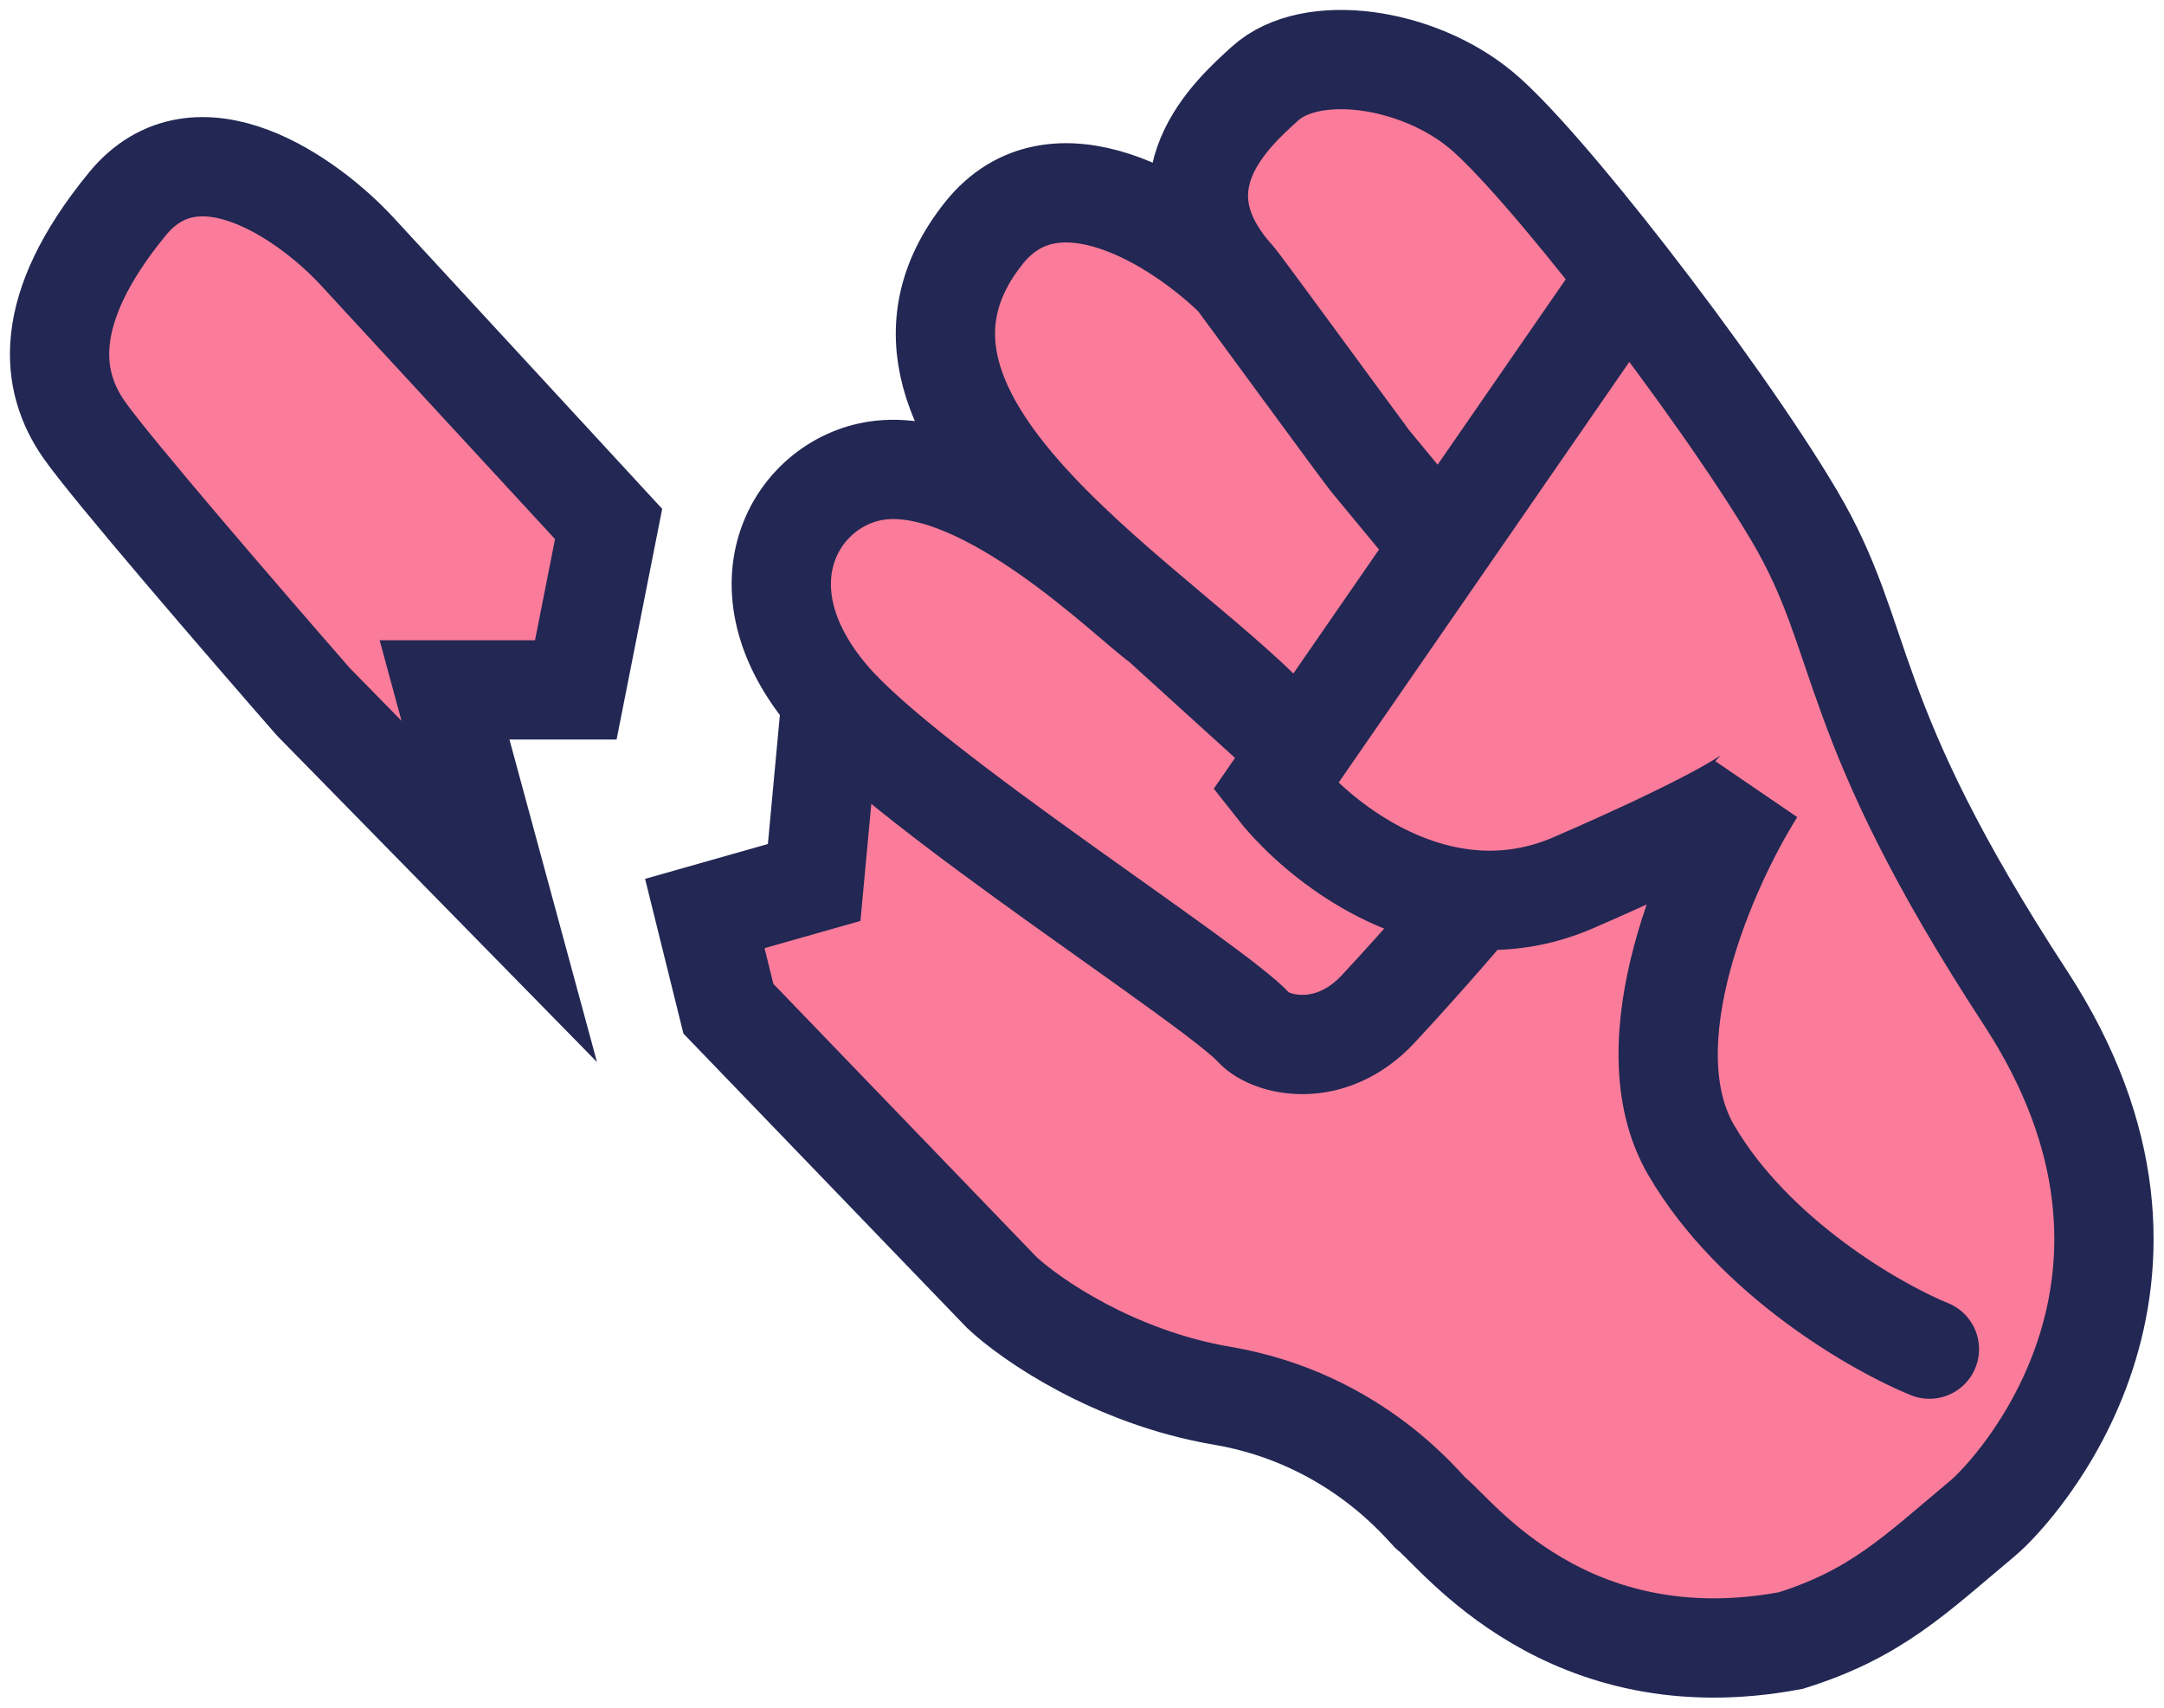
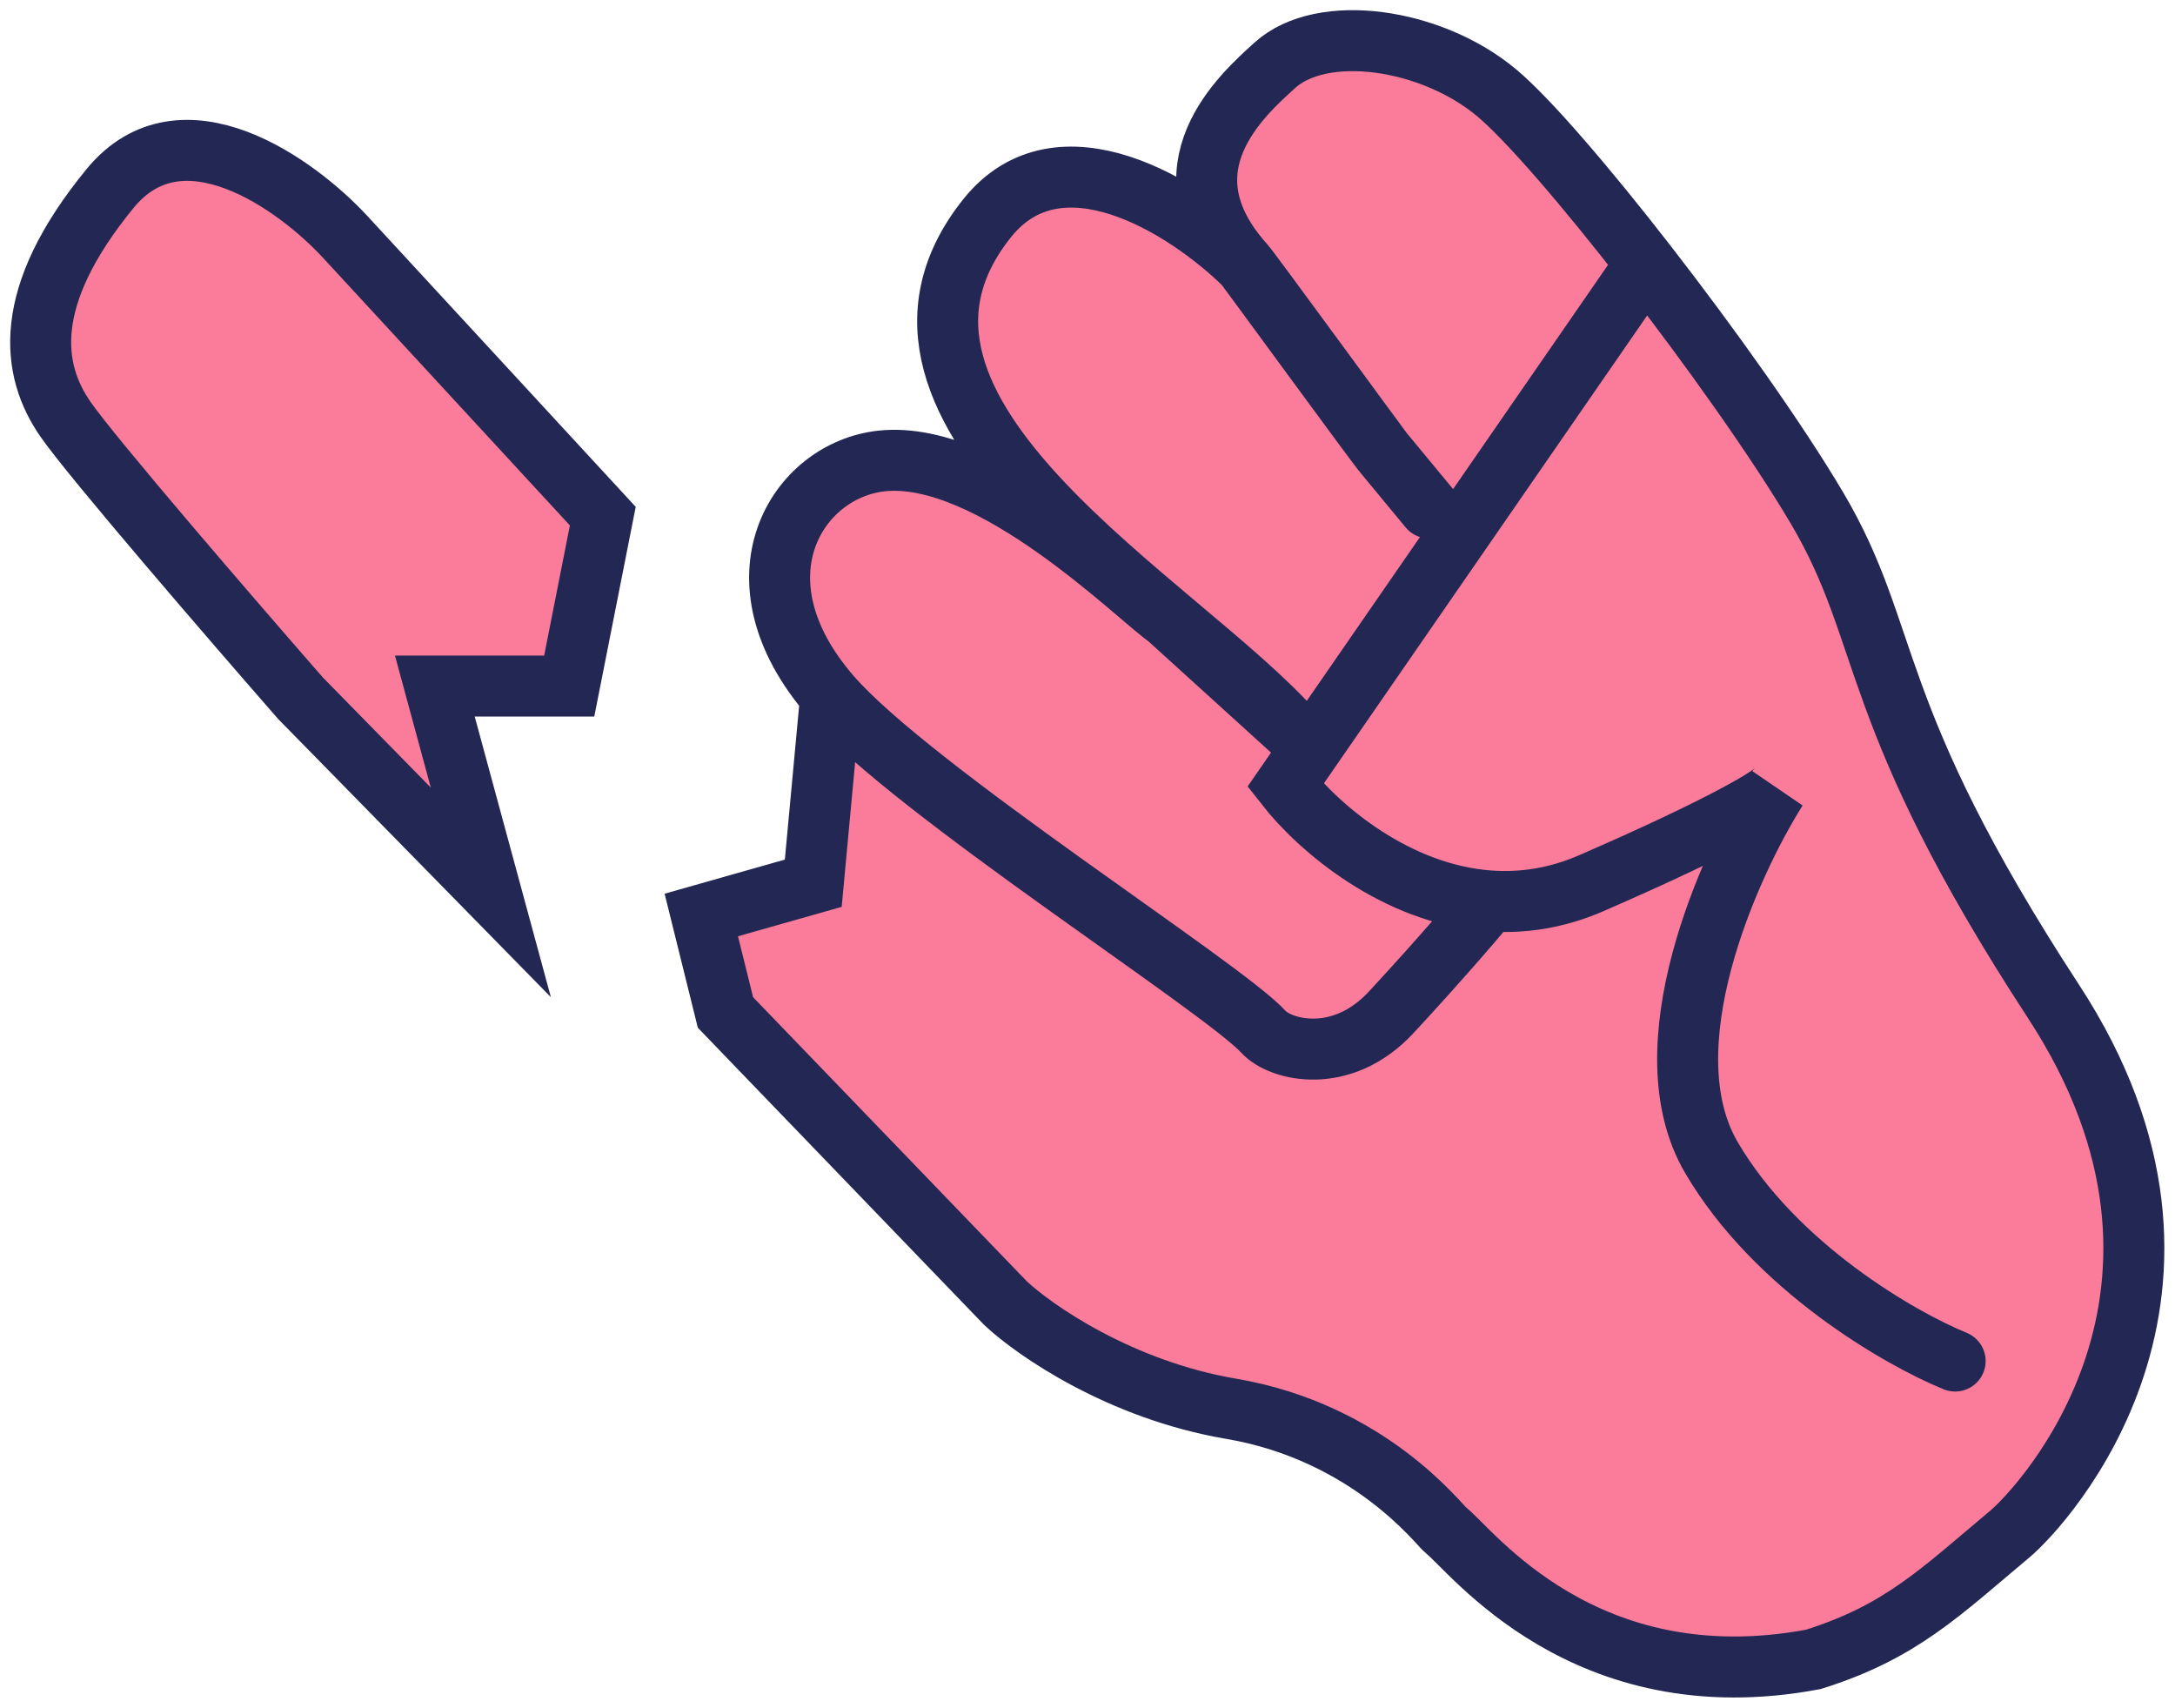
- <svg xmlns="http://www.w3.org/2000/svg" width="109" height="86" viewBox="0 0 109 86" fill="none">
-   <path d="M102.024 50.261C111.334 64.516 101.487 75.112 99.875 76.46C96.422 79.35 94.504 81.277 90.207 82.625C78.927 84.744 73.377 77.231 72.124 76.268C71.798 76.017 68.364 71.452 61.56 70.296C56.117 69.371 51.892 66.443 50.459 65.094C46.969 61.468 41.874 56.178 36.689 50.803L35.501 46.009L41.009 44.446L41.865 35.234C36.852 29.455 40.213 24.123 44.372 23.675C49.743 23.097 56.953 30.354 58.445 31.381L64.696 37.054C59.153 30.705 41.865 21.363 49.564 11.731C53.107 7.299 59.276 11.133 62.211 13.998C57.986 9.292 62.11 5.673 63.709 4.218C66.036 2.099 71.407 2.869 74.63 5.566C76.183 6.866 79.023 10.177 81.971 13.97C85.142 18.052 88.438 22.692 90.386 25.987C94.146 32.344 92.714 36.005 102.024 50.261Z" fill="#FA7C9A" />
-   <path d="M22.392 34.747L25.147 44.896L15.782 35.344C12.477 31.562 5.536 23.523 4.214 21.612C2.562 19.224 2.011 15.642 6.418 10.269C9.943 5.971 15.599 10.07 17.986 12.657L30.655 26.389L29.003 34.747H22.392Z" fill="#FA7C9A" />
-   <path d="M62.211 13.998C57.986 9.292 62.11 5.673 63.709 4.218C66.036 2.099 71.407 2.869 74.63 5.566C76.183 6.866 79.023 10.177 81.971 13.97M62.211 13.998C62.395 14.204 68.886 23.113 69.103 23.322M62.211 13.998C62.427 14.209 68.919 23.119 69.103 23.322M62.211 13.998C59.276 11.133 53.107 7.299 49.564 11.731C41.865 21.363 59.153 30.705 64.696 37.054L58.445 31.381C56.953 30.354 49.743 23.097 44.372 23.675C40.213 24.123 36.852 29.455 41.865 35.234M69.103 23.322L71.307 25.987M41.865 35.234C45.876 39.858 61.197 49.583 63.166 51.767C64.002 52.666 66.998 53.423 69.433 50.803C71.868 48.183 74.207 45.446 74.267 45.317M41.865 35.234L41.009 44.446L35.501 46.009L36.689 50.803C41.874 56.178 46.969 61.468 50.459 65.094C51.892 66.443 56.117 69.371 61.56 70.296C68.364 71.452 71.798 76.017 72.124 76.268C73.377 77.231 78.927 84.744 90.207 82.625C94.504 81.277 96.422 79.35 99.875 76.46C101.487 75.112 111.334 64.516 102.024 50.261C92.714 36.005 94.146 32.344 90.386 25.987C88.438 22.692 85.142 18.052 81.971 13.97M74.267 45.317C69.668 44.982 65.881 41.729 64.24 39.63L81.971 13.97M74.267 45.317C75.859 45.433 77.549 45.199 79.28 44.446C86.012 41.518 88.173 40.144 88.411 39.822C86.024 43.611 82.037 52.537 85.189 57.931C88.34 63.325 94.499 66.857 97.184 67.949M25.147 44.896L22.392 34.747H29.003L30.655 26.389L17.986 12.657C15.599 10.07 9.943 5.971 6.418 10.269C2.011 15.642 2.562 19.224 4.214 21.612C5.536 23.523 12.477 31.562 15.782 35.344L25.147 44.896Z" stroke="#222753" stroke-width="5" stroke-linecap="round" />
+ <svg xmlns="http://www.w3.org/2000/svg" width="107" height="84" viewBox="0 0 107 84" fill="none">
+   <path d="M101.024 49.261C110.334 63.516 100.487 74.112 98.875 75.46C95.422 78.35 93.504 80.277 89.207 81.625C77.927 83.744 72.377 76.231 71.124 75.268C70.798 75.017 67.364 70.452 60.56 69.296C55.117 68.371 50.892 65.443 49.459 64.094C45.969 60.468 40.874 55.178 35.689 49.803L34.501 45.009L40.009 43.446L40.865 34.234C35.852 28.455 39.213 23.123 43.372 22.675C48.743 22.097 55.953 29.354 57.445 30.381L63.696 36.054C58.153 29.705 40.865 20.363 48.564 10.731C52.107 6.299 58.276 10.133 61.211 12.998C56.986 8.292 61.11 4.673 62.709 3.218C65.036 1.099 70.407 1.869 73.63 4.566C75.183 5.866 78.023 9.177 80.971 12.97C84.142 17.052 87.438 21.692 89.386 24.987C93.146 31.344 91.714 35.005 101.024 49.261Z" fill="#FA7C9A" />
+   <path d="M21.392 33.747L24.147 43.896L14.782 34.344C11.477 30.562 4.536 22.523 3.214 20.612C1.562 18.224 1.011 14.642 5.418 9.269C8.943 4.971 14.599 9.07 16.986 11.657L29.655 25.389L28.003 33.747H21.392Z" fill="#FA7C9A" />
+   <path d="M61.211 12.998C56.986 8.292 61.11 4.673 62.709 3.218C65.036 1.099 70.407 1.869 73.63 4.566C75.183 5.866 78.023 9.177 80.971 12.97M61.211 12.998C61.395 13.204 67.886 22.113 68.103 22.322M61.211 12.998C61.427 13.209 67.919 22.119 68.103 22.322M61.211 12.998C58.276 10.133 52.107 6.299 48.564 10.731C40.865 20.363 58.153 29.705 63.696 36.054L57.445 30.381C55.953 29.354 48.743 22.097 43.372 22.675C39.213 23.123 35.852 28.455 40.865 34.234M68.103 22.322L70.307 24.987M40.865 34.234C44.876 38.858 60.197 48.583 62.166 50.767C63.002 51.666 65.998 52.423 68.433 49.803C70.868 47.183 73.207 44.446 73.267 44.317M40.865 34.234L40.009 43.446L34.501 45.009L35.689 49.803C40.874 55.178 45.969 60.468 49.459 64.094C50.892 65.443 55.117 68.371 60.56 69.296C67.364 70.452 70.798 75.017 71.124 75.268C72.377 76.231 77.927 83.744 89.207 81.625C93.504 80.277 95.422 78.35 98.875 75.46C100.487 74.112 110.334 63.516 101.024 49.261C91.714 35.005 93.146 31.344 89.386 24.987C87.438 21.692 84.142 17.052 80.971 12.97M73.267 44.317C68.668 43.982 64.881 40.729 63.24 38.63L80.971 12.97M73.267 44.317C74.859 44.433 76.549 44.199 78.28 43.446C85.012 40.518 87.173 39.144 87.411 38.822C85.024 42.611 81.037 51.537 84.189 56.931C87.34 62.325 93.499 65.857 96.184 66.949M24.147 43.896L21.392 33.747H28.003L29.655 25.389L16.986 11.657C14.599 9.07 8.943 4.971 5.418 9.269C1.011 14.642 1.562 18.224 3.214 20.612C4.536 22.523 11.477 30.562 14.782 34.344L24.147 43.896Z" stroke="#222753" stroke-width="3" stroke-linecap="round" />
</svg>
